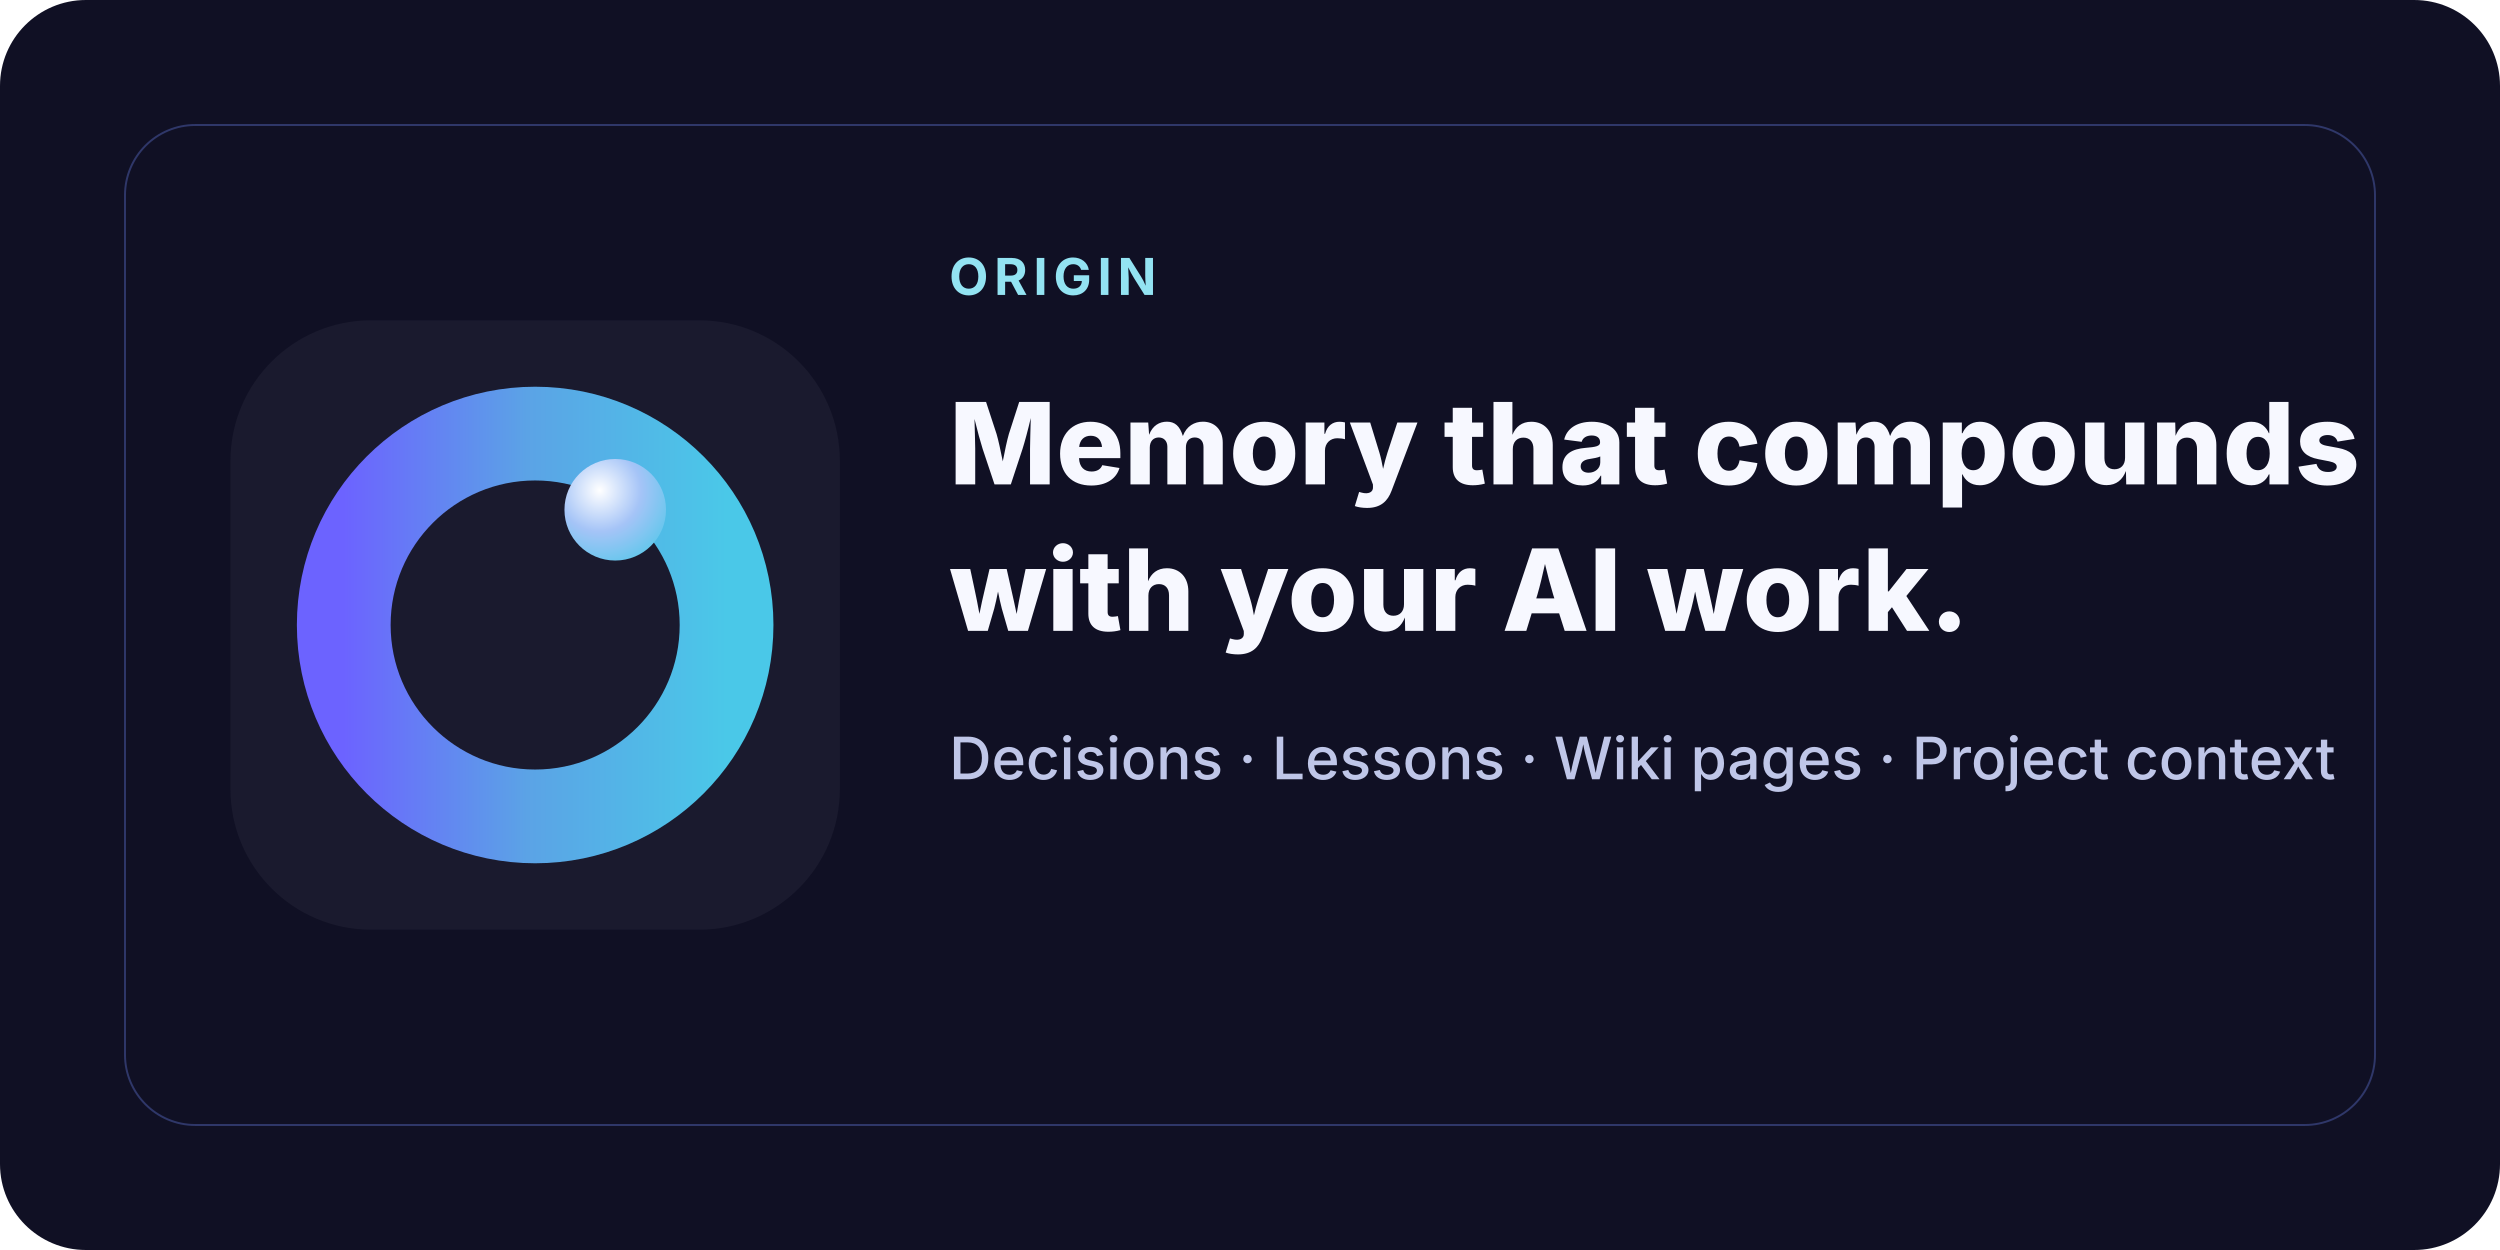
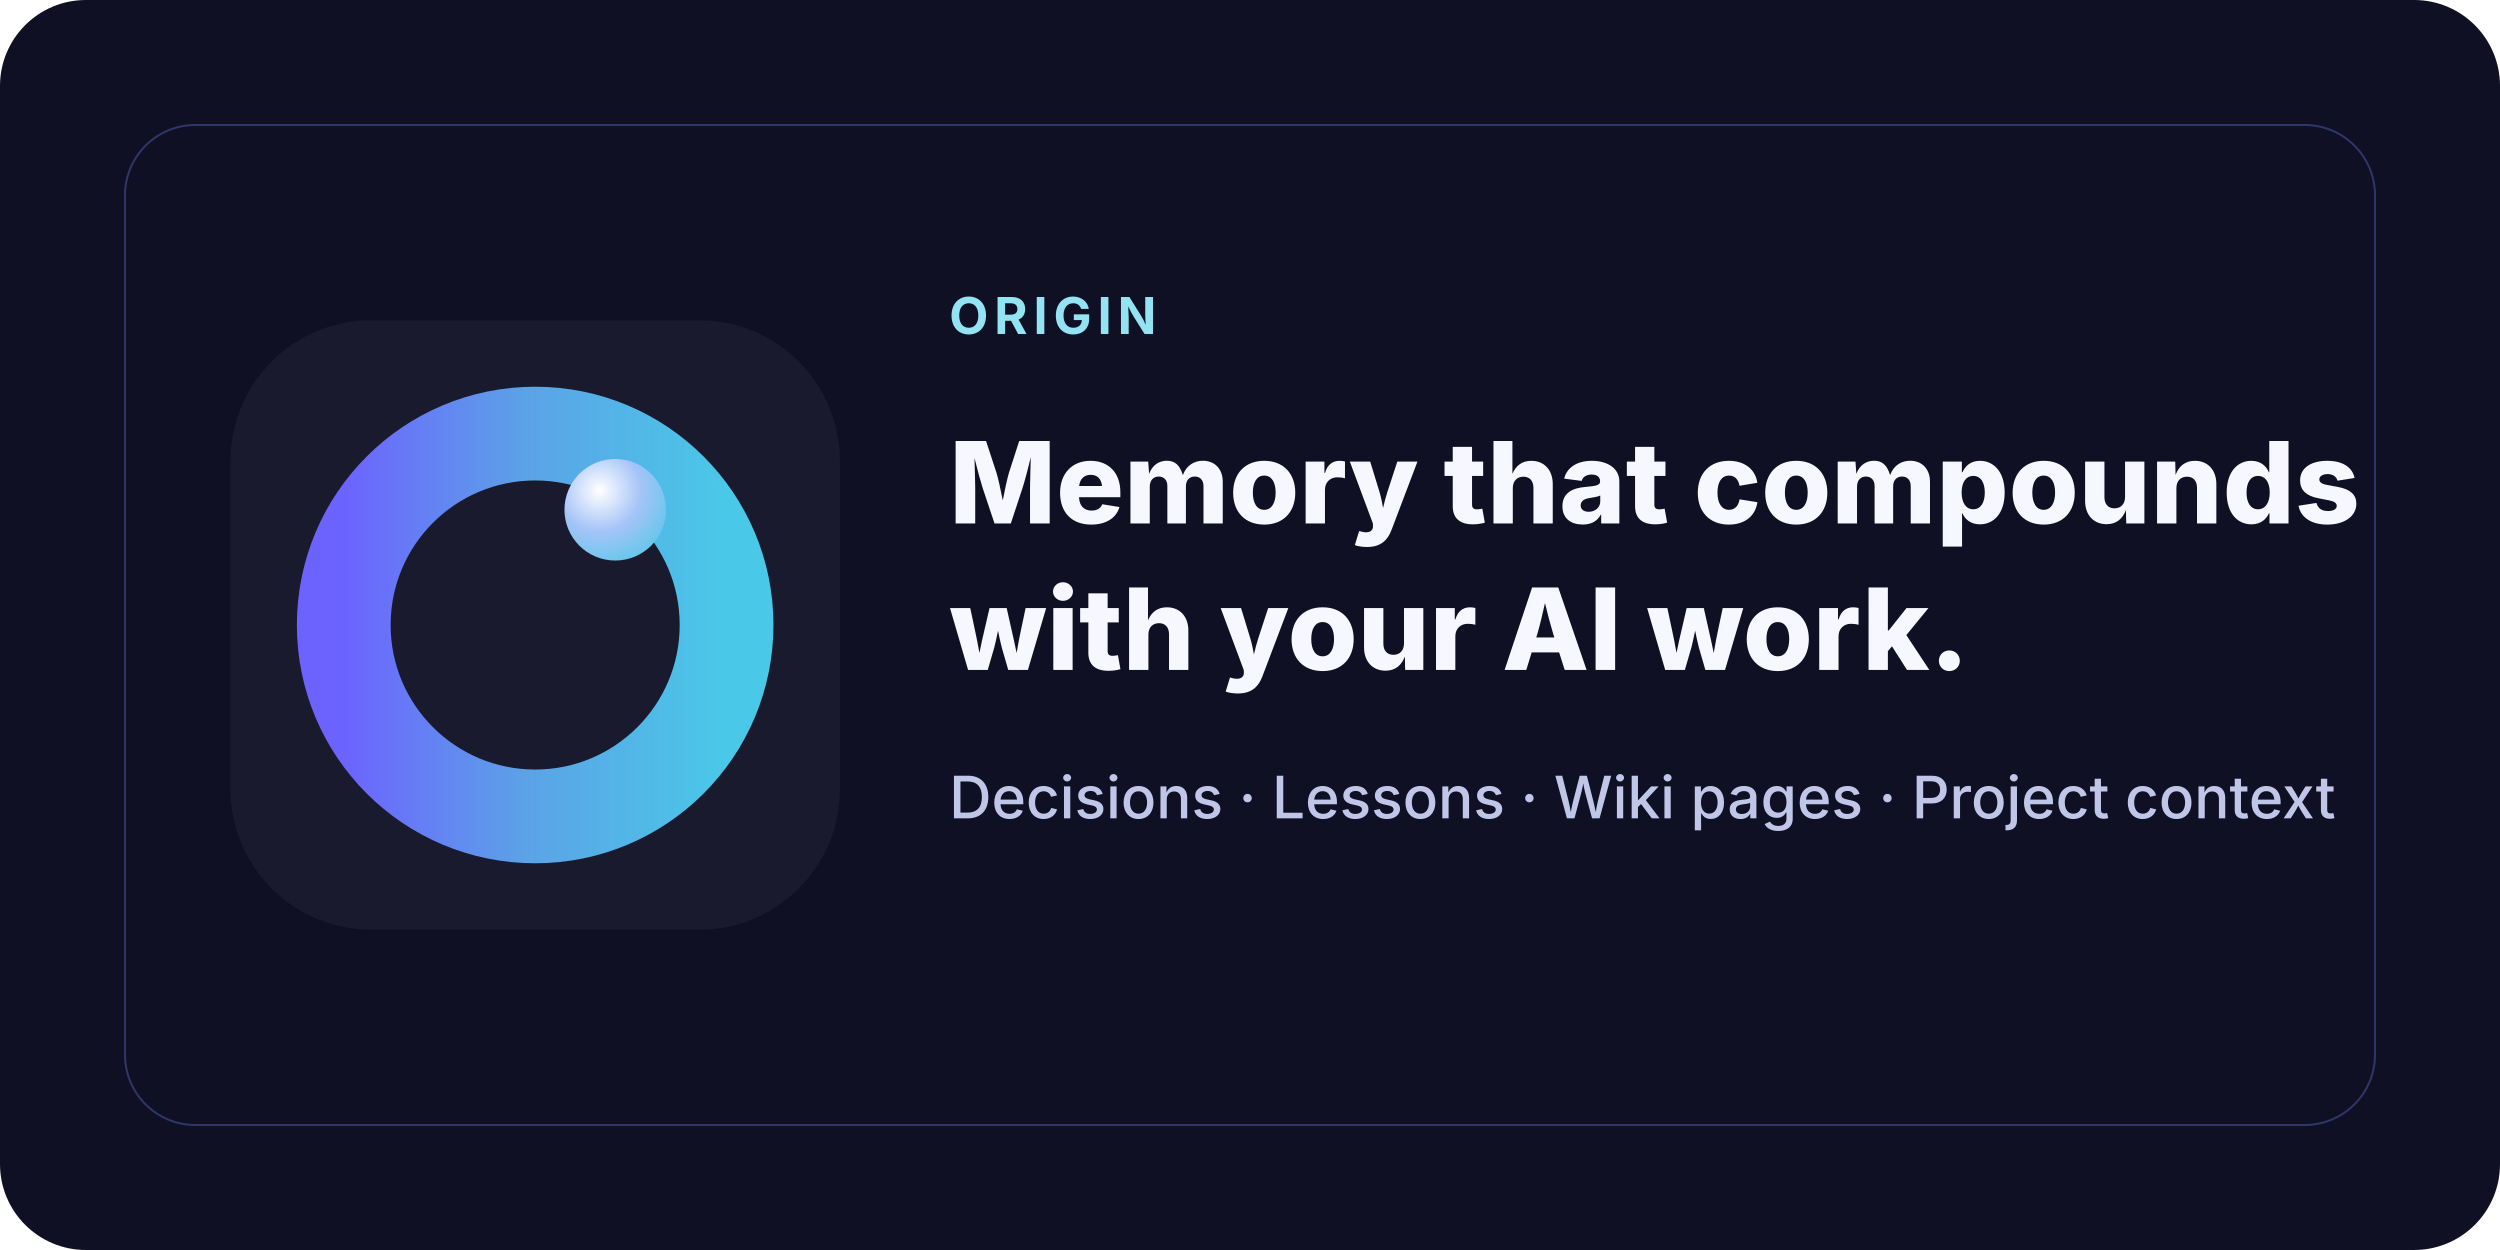
<svg xmlns="http://www.w3.org/2000/svg" width="1280" height="640" viewBox="0 0 1280 640" fill="none" role="img" aria-labelledby="title desc">
  <rect width="1280" height="640" rx="44" fill="#101024" />
  <rect x="64" y="64" width="1152" height="512" rx="36" fill="#101024" stroke="#2F3769" />
  <g transform="translate(118 164)">
    <rect width="312" height="312" rx="72" fill="#1A1A2E" />
    <circle cx="156" cy="156" r="98" stroke="url(#ring)" stroke-width="48" />
    <circle cx="197" cy="97" r="26" fill="url(#orb)" />
  </g>
-   <g transform="translate(486 151)">
+   <g transform="translate(486 171)">
    <text x="0" y="0" fill="#93E3F2" font-family="Inter, ui-sans-serif, system-ui, -apple-system, BlinkMacSystemFont, 'Segoe UI', sans-serif" font-size="26" font-weight="700" letter-spacing="3">
      ORIGIN
    </text>
    <text x="0" y="97" fill="#F7F8FF" font-family="Inter, ui-sans-serif, system-ui, -apple-system, BlinkMacSystemFont, 'Segoe UI', sans-serif" font-size="58" font-weight="760">
      Memory that compounds
    </text>
    <text x="0" y="172" fill="#F7F8FF" font-family="Inter, ui-sans-serif, system-ui, -apple-system, BlinkMacSystemFont, 'Segoe UI', sans-serif" font-size="58" font-weight="760">
      with your AI work.
    </text>
    <text x="0" y="248" fill="#BFC6E8" font-family="Inter, ui-sans-serif, system-ui, -apple-system, BlinkMacSystemFont, 'Segoe UI', sans-serif" font-size="30" font-weight="500">
      Decisions · Lessons · Wiki pages · Project context
    </text>
  </g>
  <defs>
    <linearGradient id="ring" x1="58" y1="156" x2="254" y2="156" gradientUnits="userSpaceOnUse">
      <stop stop-color="#6C63FF" />
      <stop offset="0.48" stop-color="#5BA3E6" />
      <stop offset="1" stop-color="#4AC8E8" />
    </linearGradient>
    <radialGradient id="orb" cx="0" cy="0" r="1" gradientUnits="userSpaceOnUse" gradientTransform="translate(189 87) rotate(52) scale(47)">
      <stop stop-color="#FFFFFF" />
      <stop offset="0.45" stop-color="#A5C4F7" />
      <stop offset="1" stop-color="#4AC8E8" />
    </radialGradient>
  </defs>
</svg>
